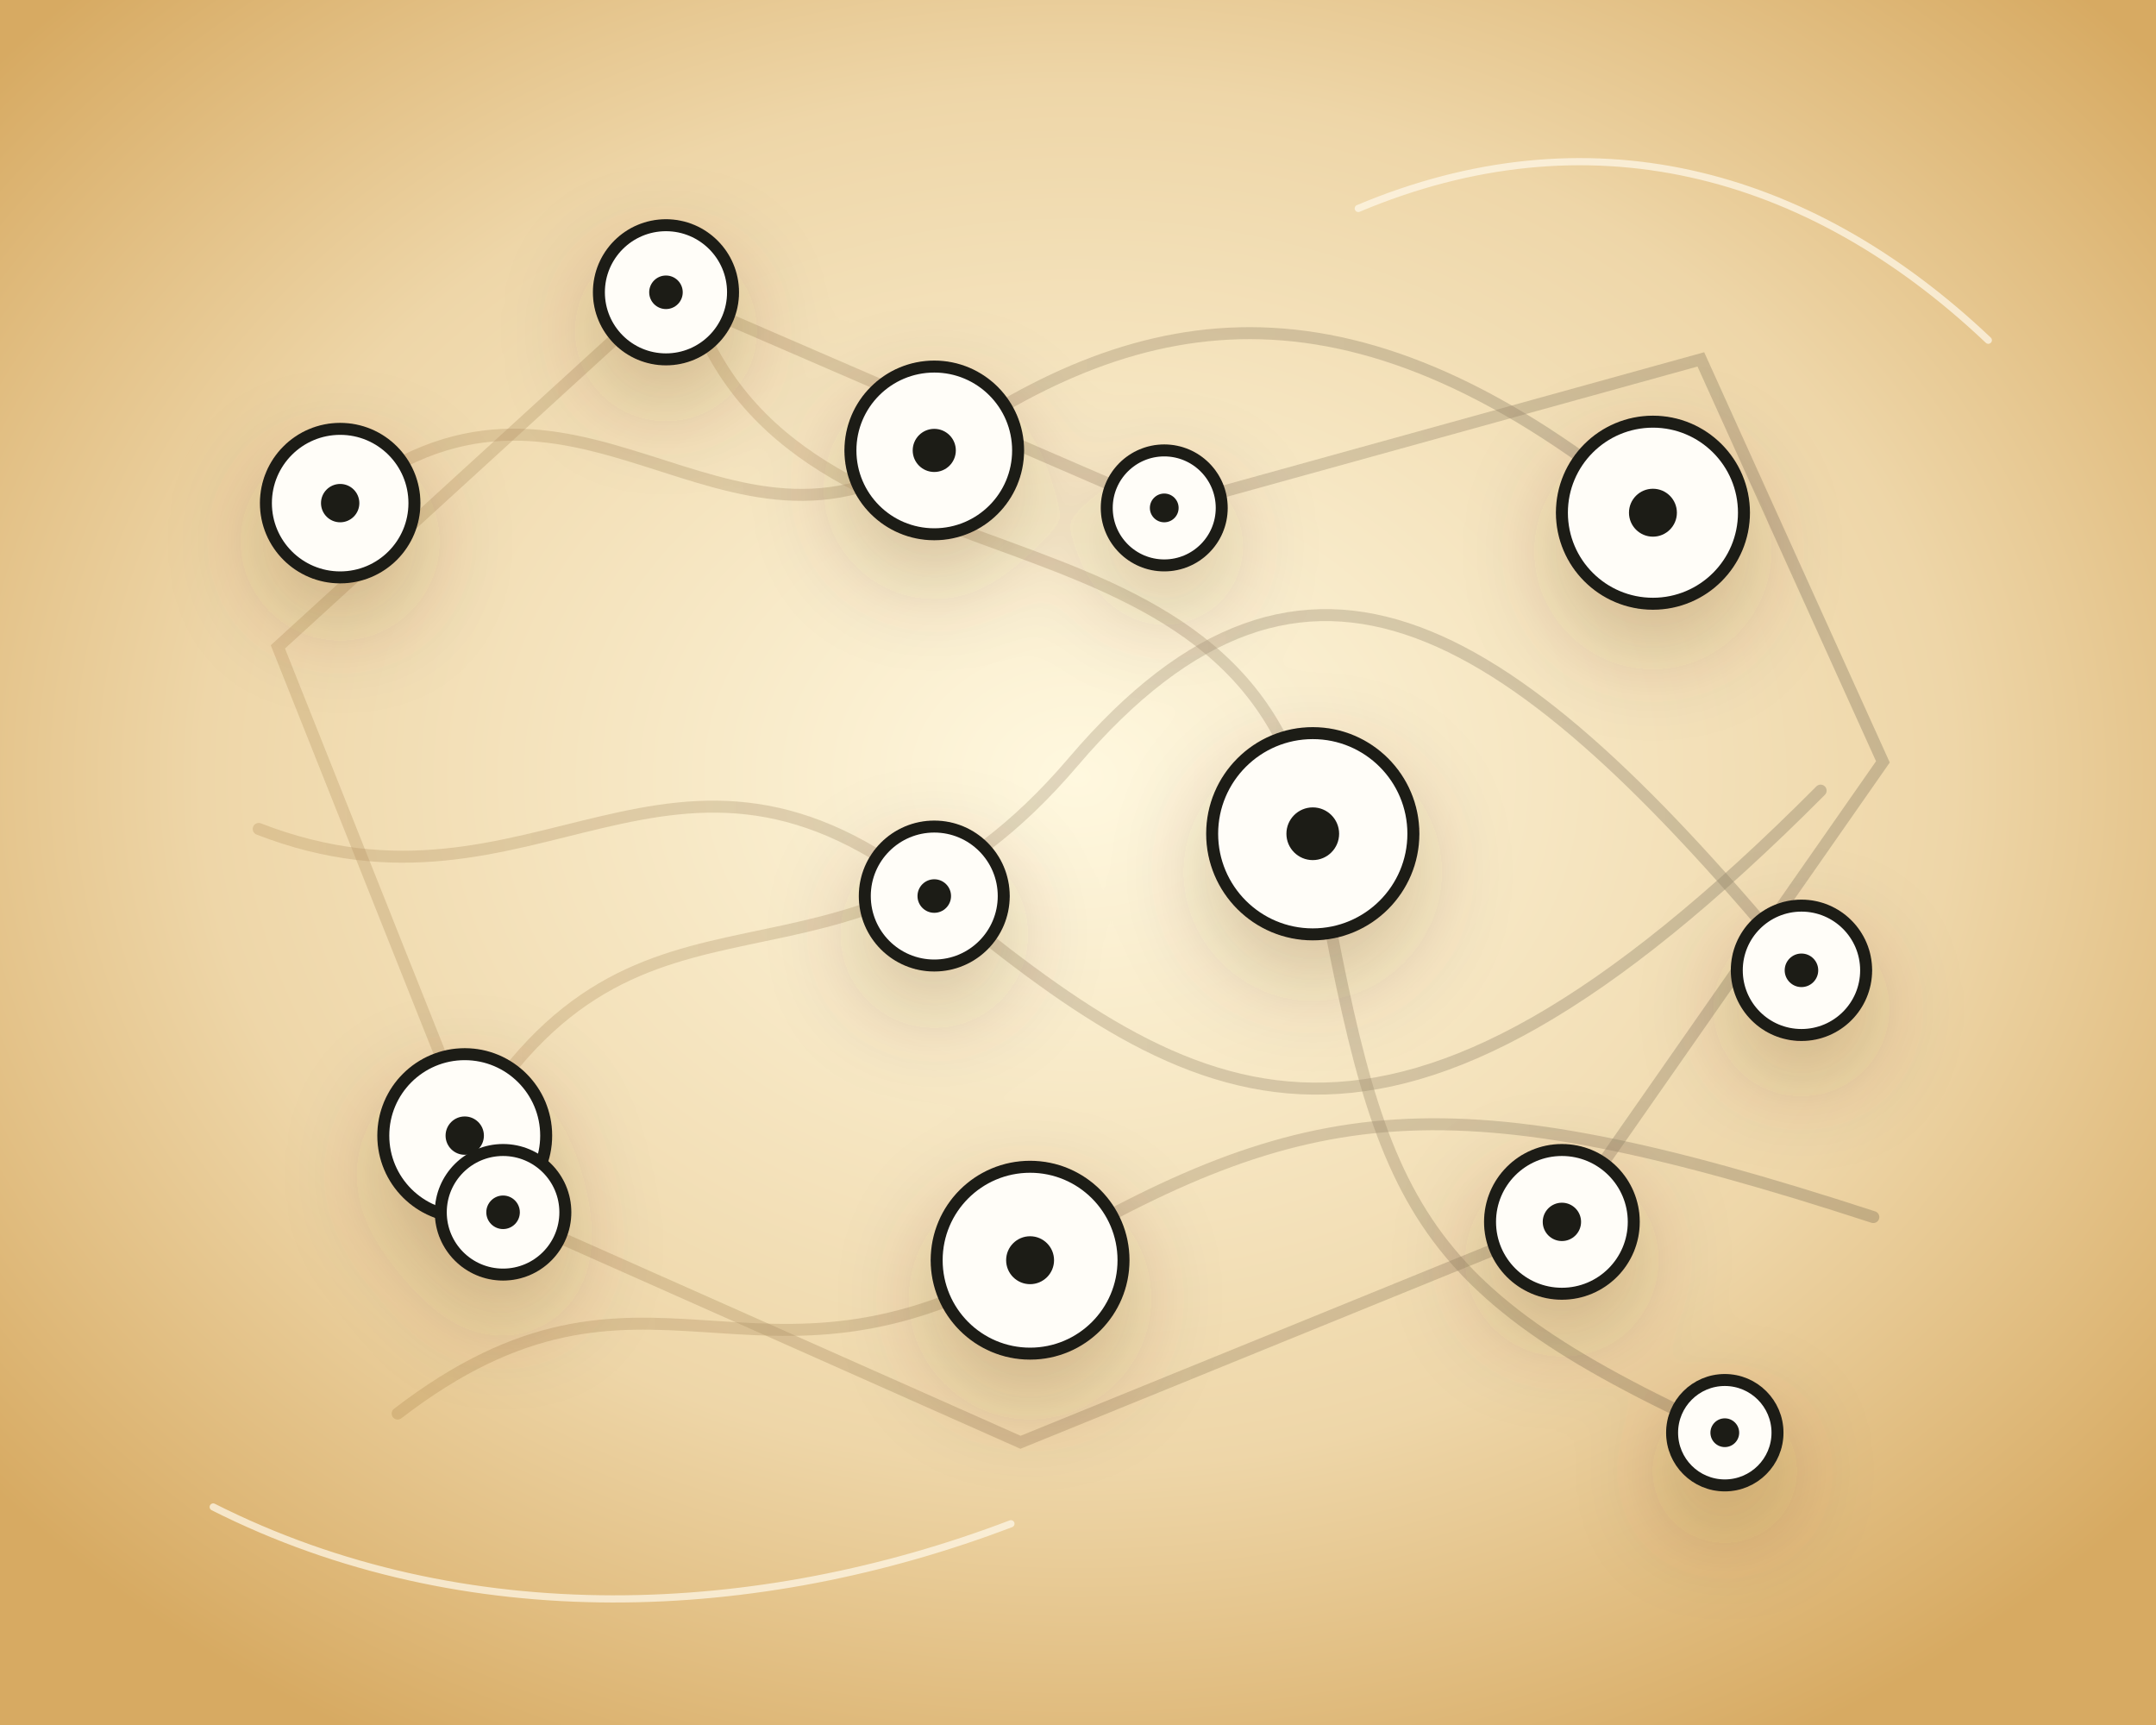
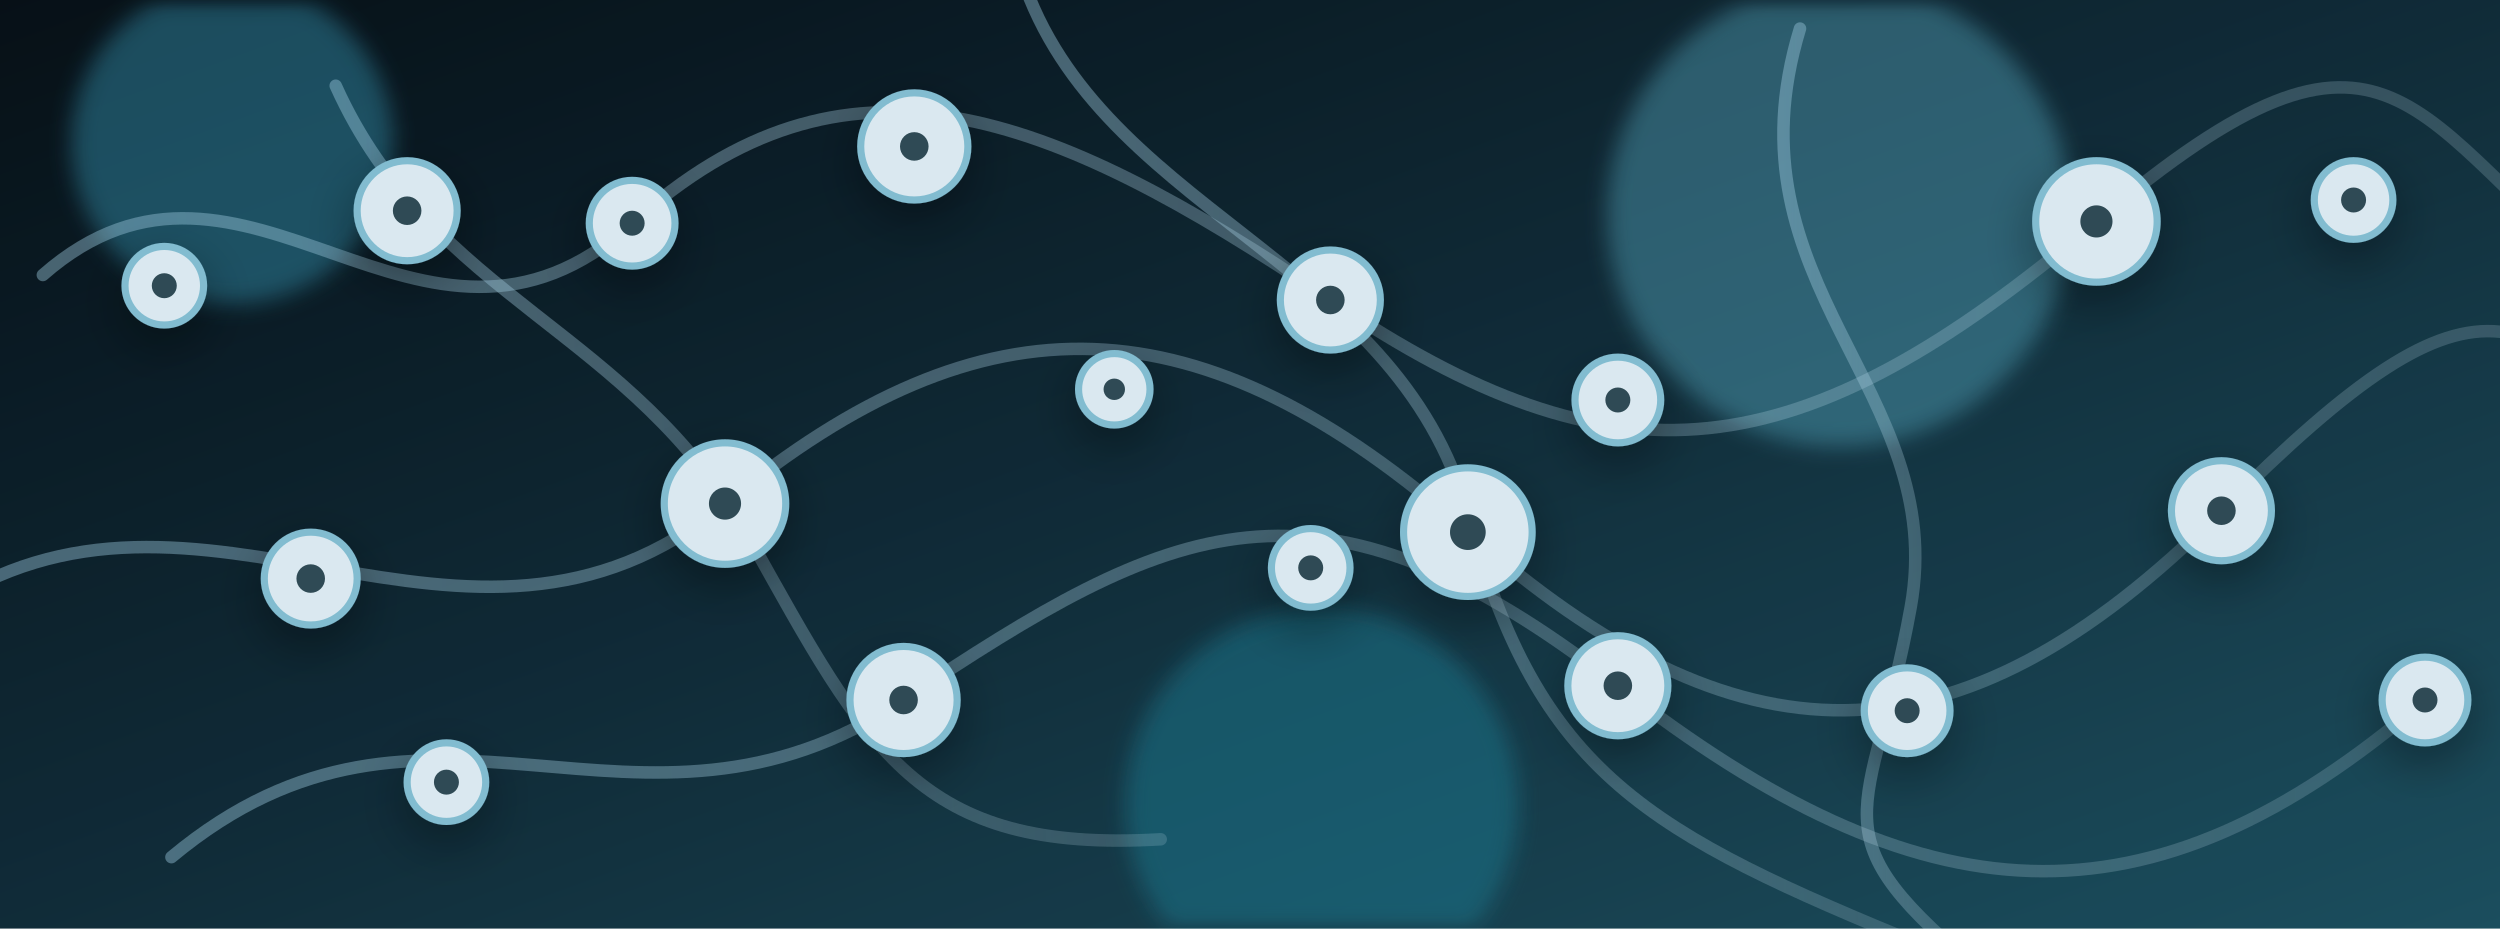
- <svg xmlns="http://www.w3.org/2000/svg" viewBox="0 0 900 720" role="img" aria-labelledby="title desc">
+ <svg xmlns="http://www.w3.org/2000/svg" viewBox="0 0 1400 520" role="img" aria-labelledby="title desc">
  <defs>
-     <radialGradient id="bg" cx="50%" cy="45%" r="65%">
-       <stop offset="0%" stop-color="#fff8df" />
-       <stop offset="62%" stop-color="#eed6a8" />
-       <stop offset="100%" stop-color="#d7aa62" />
-     </radialGradient>
-     <linearGradient id="line" x1="0" x2="1">
-       <stop offset="0" stop-color="#7d4e12" stop-opacity="0.36" />
-       <stop offset="1" stop-color="#1c1a16" stop-opacity="0.42" />
+     <linearGradient id="bg" x1="0" x2="1" y1="0" y2="1">
+       <stop offset="0%" stop-color="#071118" />
+       <stop offset="45%" stop-color="#102b38" />
+       <stop offset="100%" stop-color="#1d5364" />
    </linearGradient>
+     <linearGradient id="link" x1="0" x2="1">
+       <stop offset="0%" stop-color="#a8d9f0" stop-opacity="0.42" />
+       <stop offset="100%" stop-color="#d6f1ff" stop-opacity="0.18" />
+     </linearGradient>
+     <filter id="blur" x="-20%" y="-20%" width="140%" height="140%">
+       <feGaussianBlur stdDeviation="6" />
+     </filter>
    <filter id="shadow" x="-30%" y="-30%" width="160%" height="160%">
-       <feDropShadow dx="0" dy="16" stdDeviation="20" flood-color="#5a3710" flood-opacity="0.24" />
+       <feDropShadow dx="0" dy="10" stdDeviation="14" flood-color="#000000" flood-opacity="0.35" />
    </filter>
  </defs>
-   <rect width="900" height="720" fill="url(#bg)" />
-   <g opacity="0.45" stroke="url(#line)" stroke-width="5" fill="none" stroke-linecap="round">
-     <path d="M142 210 C240 130 302 250 390 188 S566 111 690 214" />
-     <path d="M194 474 C268 348 350 433 448 318 S632 260 752 405" />
-     <path d="M108 346 C224 391 280 284 390 374 S578 513 760 330" />
-     <path d="M286 118 C324 258 520 196 548 348 S584 536 720 598" />
-     <path d="M166 590 C270 510 314 594 430 526 S604 450 782 508" />
-     <path d="M116 270 L278 122 L486 212 L710 150 L786 318 L652 510 L426 602 L210 506 Z" />
+   <rect width="1400" height="520" fill="url(#bg)" />
+   <g opacity="0.42" filter="url(#blur)">
+     <circle cx="130" cy="80" r="90" fill="#3aa6c7" />
+     <circle cx="1030" cy="120" r="130" fill="#5bb6cf" />
+     <circle cx="740" cy="450" r="110" fill="#1e8da6" />
+   </g>
+   <g fill="none" stroke="url(#link)" stroke-width="7" stroke-linecap="round">
+     <path d="M24 154 C138 54 235 232 354 125 S585 60 745 168 S1006 266 1174 124 S1348 68 1468 164" />
+     <path d="M-36 342 C112 240 260 402 406 282 S672 166 822 298 S1094 436 1244 286 S1418 170 1518 282" />
+     <path d="M96 480 C240 360 356 492 506 392 S736 252 906 384 S1202 526 1358 392" />
+     <path d="M188 48 C242 168 354 184 420 302 S514 478 650 470" />
+     <path d="M570 -20 C610 118 782 142 822 288 S922 466 1078 530" />
+     <path d="M1008 16 C964 160 1092 218 1070 340 S1012 464 1114 548" />
  </g>
  <g filter="url(#shadow)">
-     <g fill="#fffdf8" stroke="#1c1a16" stroke-width="5">
-       <circle cx="142" cy="210" r="31" />
-       <circle cx="278" cy="122" r="28" />
-       <circle cx="390" cy="188" r="35" />
-       <circle cx="486" cy="212" r="24" />
-       <circle cx="690" cy="214" r="38" />
-       <circle cx="194" cy="474" r="34" />
-       <circle cx="390" cy="374" r="29" />
-       <circle cx="548" cy="348" r="42" />
-       <circle cx="752" cy="405" r="27" />
-       <circle cx="210" cy="506" r="26" />
-       <circle cx="430" cy="526" r="39" />
-       <circle cx="652" cy="510" r="30" />
-       <circle cx="720" cy="598" r="22" />
+     <g fill="#e8f7ff" stroke="#8ac8dd" stroke-width="4">
+       <circle cx="92" cy="160" r="22" />
+       <circle cx="228" cy="118" r="28" />
+       <circle cx="354" cy="125" r="24" />
+       <circle cx="512" cy="82" r="30" />
+       <circle cx="745" cy="168" r="28" />
+       <circle cx="906" cy="224" r="24" />
+       <circle cx="1174" cy="124" r="34" />
+       <circle cx="1318" cy="112" r="22" />
+       <circle cx="174" cy="324" r="26" />
+       <circle cx="406" cy="282" r="34" />
+       <circle cx="624" cy="218" r="20" />
+       <circle cx="822" cy="298" r="36" />
+       <circle cx="1068" cy="398" r="24" />
+       <circle cx="1244" cy="286" r="28" />
+       <circle cx="250" cy="438" r="22" />
+       <circle cx="506" cy="392" r="30" />
+       <circle cx="734" cy="318" r="22" />
+       <circle cx="906" cy="384" r="28" />
+       <circle cx="1358" cy="392" r="24" />
    </g>
-     <g fill="#1c1a16">
-       <circle cx="142" cy="210" r="8" />
-       <circle cx="278" cy="122" r="7" />
-       <circle cx="390" cy="188" r="9" />
-       <circle cx="486" cy="212" r="6" />
-       <circle cx="690" cy="214" r="10" />
-       <circle cx="194" cy="474" r="8" />
-       <circle cx="390" cy="374" r="7" />
-       <circle cx="548" cy="348" r="11" />
-       <circle cx="752" cy="405" r="7" />
-       <circle cx="210" cy="506" r="7" />
-       <circle cx="430" cy="526" r="10" />
-       <circle cx="652" cy="510" r="8" />
-       <circle cx="720" cy="598" r="6" />
+     <g fill="#0a2a36" opacity="0.82">
+       <circle cx="92" cy="160" r="7" />
+       <circle cx="228" cy="118" r="8" />
+       <circle cx="354" cy="125" r="7" />
+       <circle cx="512" cy="82" r="8" />
+       <circle cx="745" cy="168" r="8" />
+       <circle cx="906" cy="224" r="7" />
+       <circle cx="1174" cy="124" r="9" />
+       <circle cx="1318" cy="112" r="7" />
+       <circle cx="174" cy="324" r="8" />
+       <circle cx="406" cy="282" r="9" />
+       <circle cx="624" cy="218" r="6" />
+       <circle cx="822" cy="298" r="10" />
+       <circle cx="1068" cy="398" r="7" />
+       <circle cx="1244" cy="286" r="8" />
+       <circle cx="250" cy="438" r="7" />
+       <circle cx="506" cy="392" r="8" />
+       <circle cx="734" cy="318" r="7" />
+       <circle cx="906" cy="384" r="8" />
+       <circle cx="1358" cy="392" r="7" />
    </g>
  </g>
-   <g opacity="0.72">
-     <path d="M89 629 C194 682 317 676 422 636" fill="none" stroke="#fff8e9" stroke-width="3" stroke-linecap="round" />
-     <path d="M567 87 C662 47 754 70 830 142" fill="none" stroke="#fff8e9" stroke-width="3" stroke-linecap="round" />
-   </g>
+   <rect width="1400" height="520" fill="#000" opacity="0.06" />
</svg>
